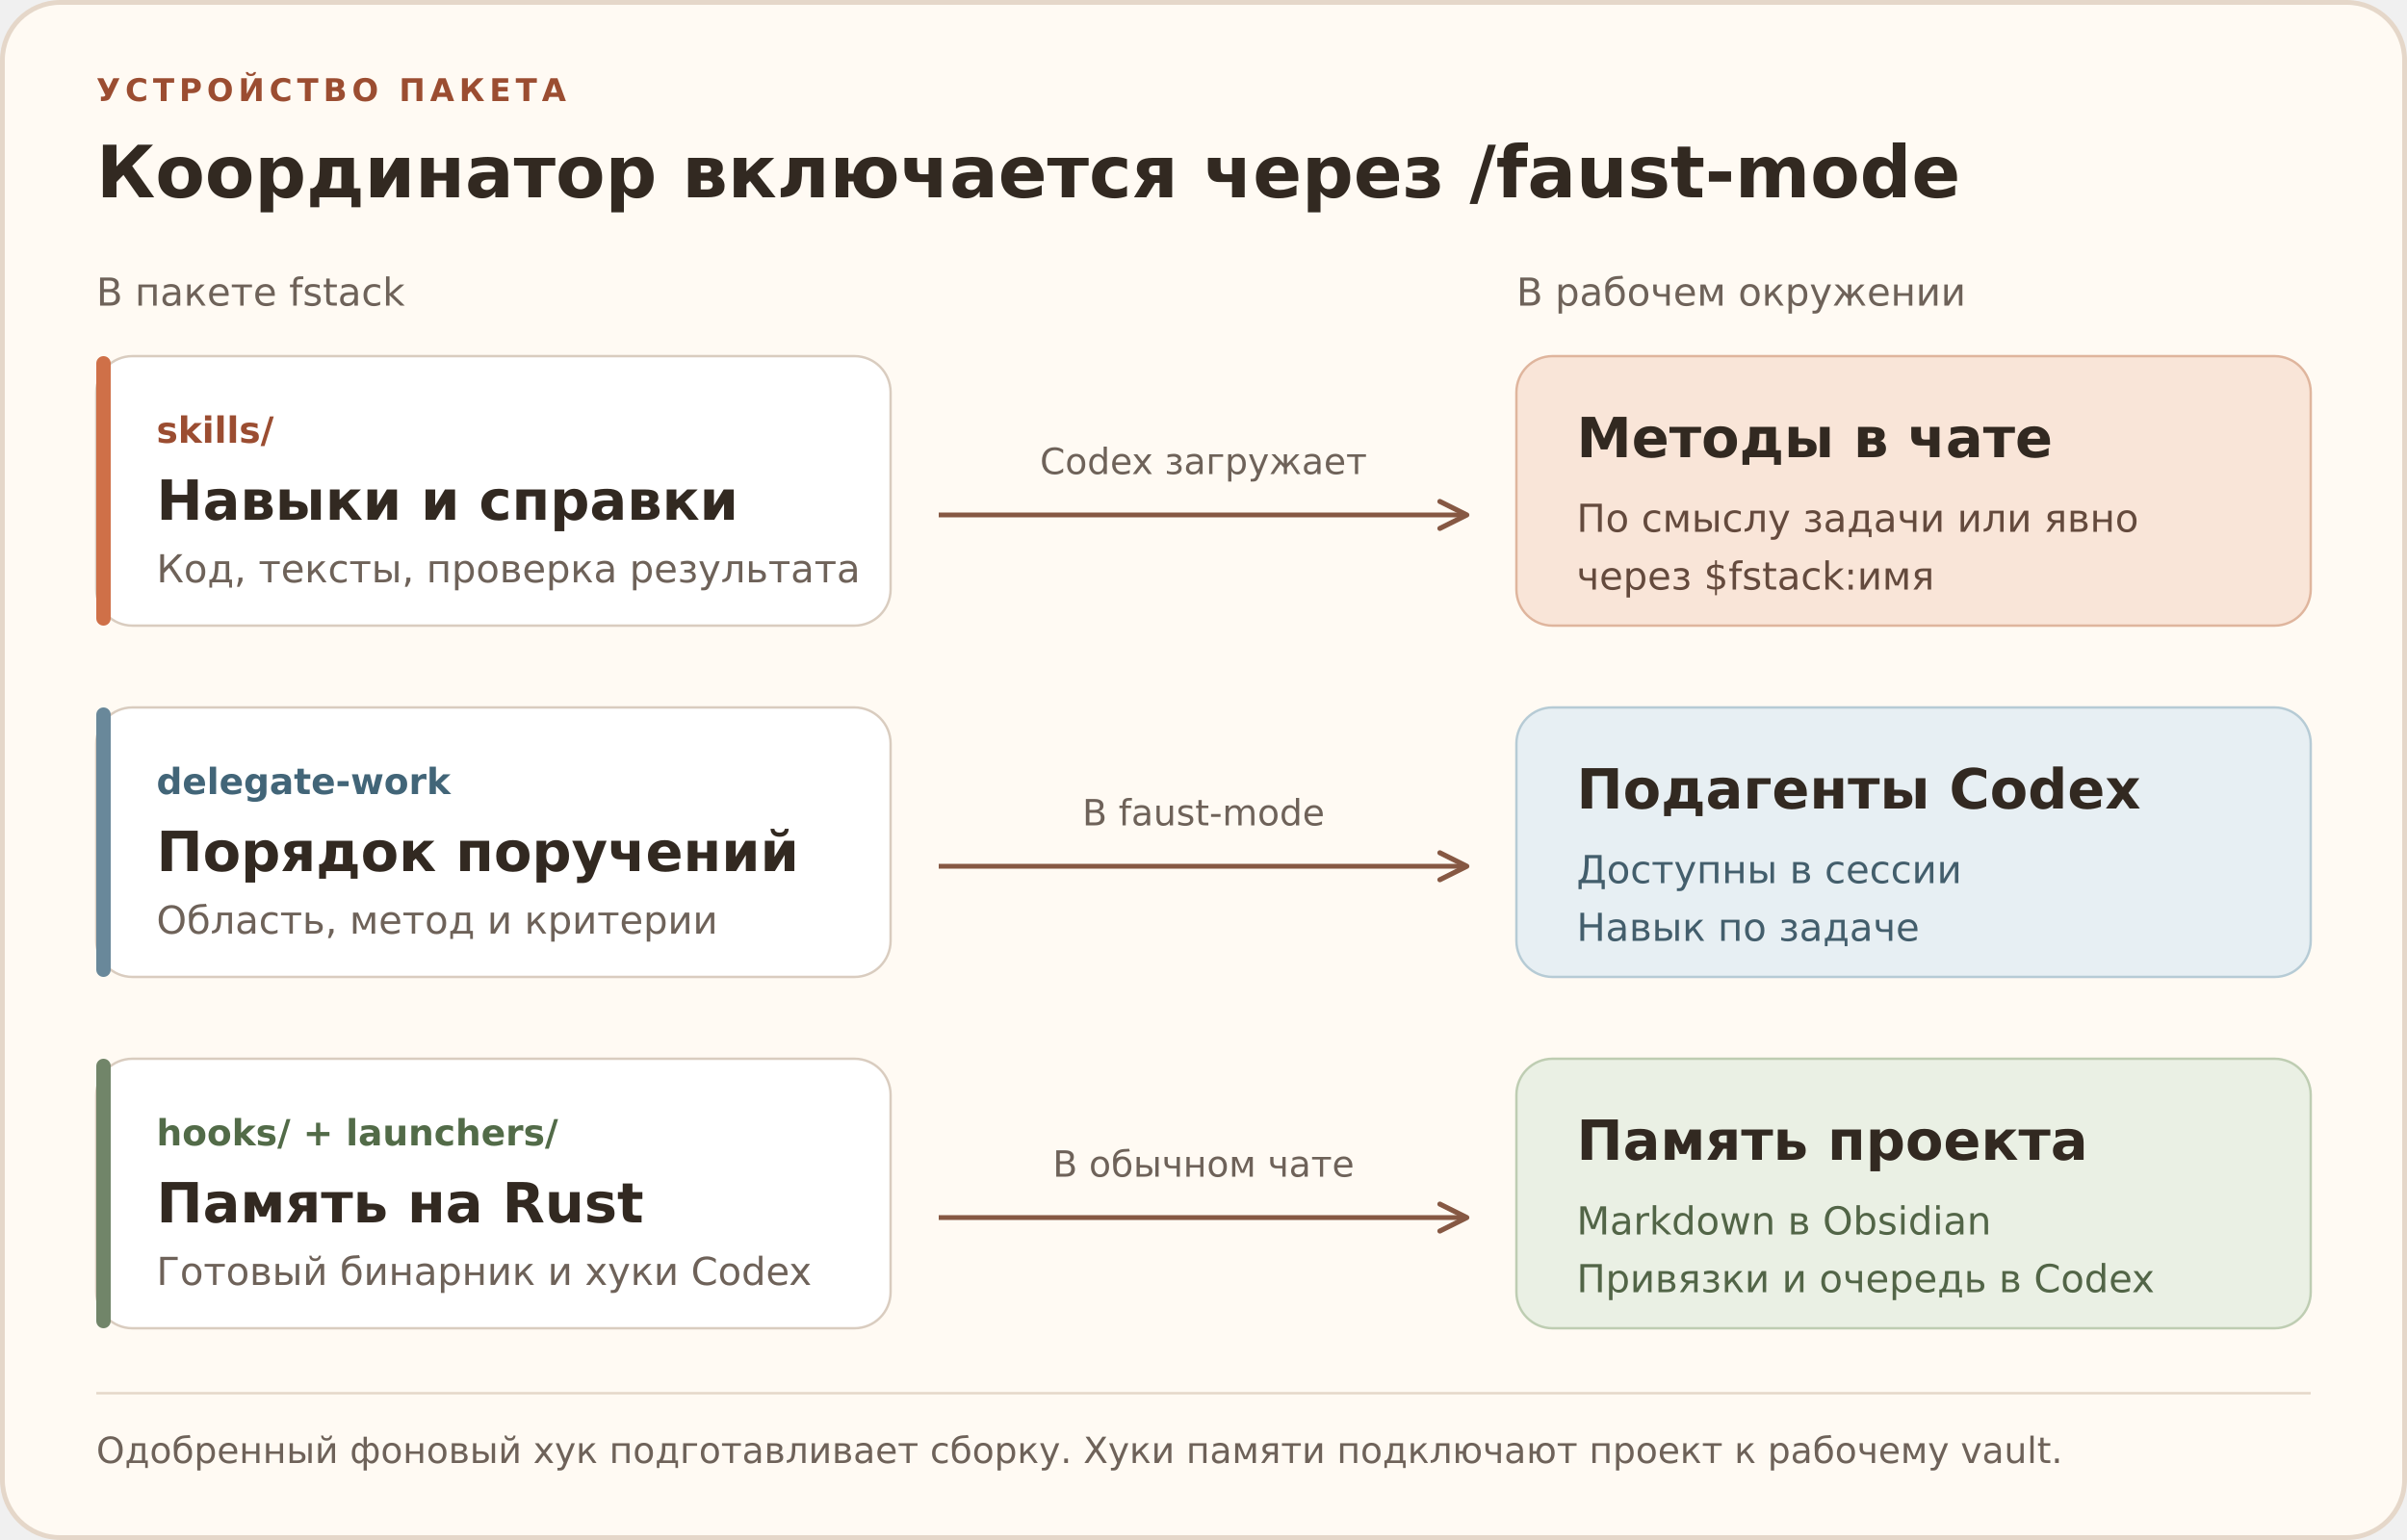
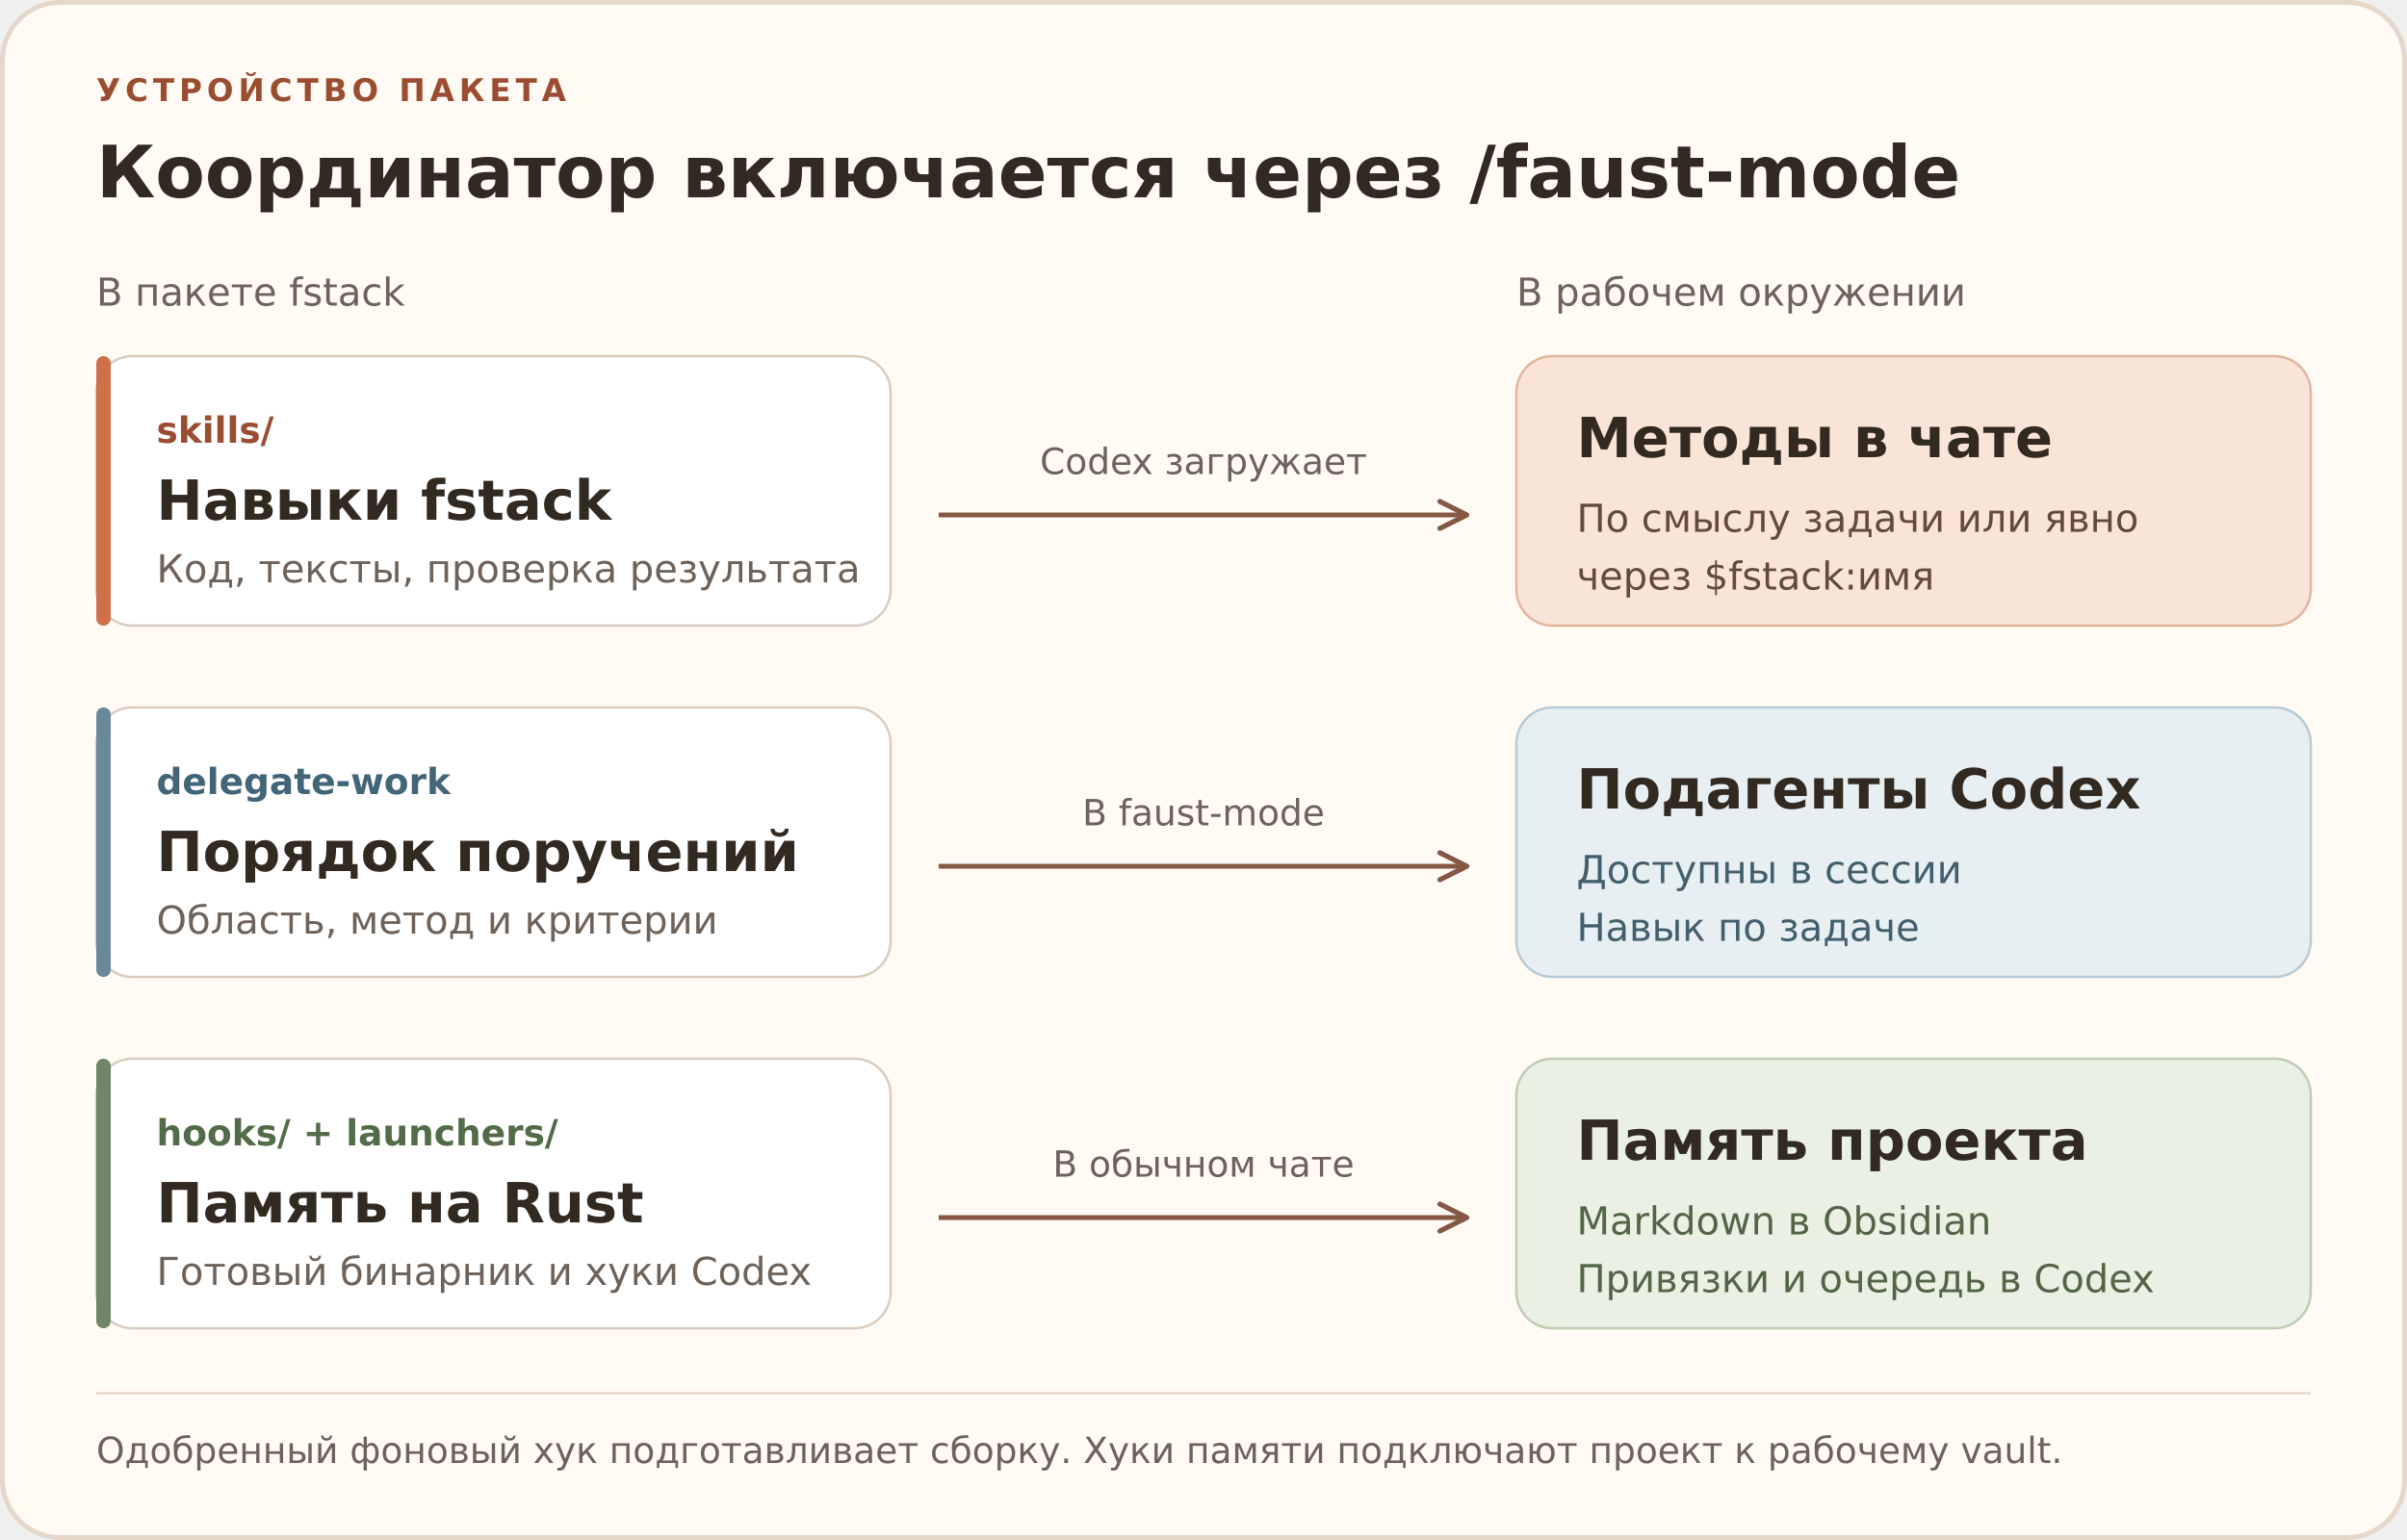
<svg xmlns="http://www.w3.org/2000/svg" width="1000" height="640" viewBox="0 0 1000 640" role="img" aria-labelledby="title desc">
  <defs>
    <marker id="arrow" viewBox="0 0 10 10" refX="8" refY="5" markerWidth="7" markerHeight="7" orient="auto-start-reverse">
      <path d="M 1 1 L 9 5 L 1 9" fill="none" stroke="#865843" stroke-width="1.5" stroke-linecap="round" stroke-linejoin="round" />
    </marker>
  </defs>
  <rect x="1" y="1" width="998" height="638" rx="24" fill="#fffaf3" stroke="#e5d7c9" stroke-width="2" />
  <g font-family="DejaVu Sans, sans-serif">
    <text x="40" y="42" fill="#9b4d31" font-size="13" font-weight="700" letter-spacing="2">УСТРОЙСТВО ПАКЕТА</text>
    <text x="40" y="82" fill="#322921" font-size="30" font-weight="700">Координатор включается через /faust-mode</text>
    <text x="40" y="127" fill="#6e6259" font-size="16">В пакете fstack</text>
    <text x="630" y="127" fill="#6e6259" font-size="16">В рабочем окружении</text>
    <rect x="40" y="148" width="330" height="112" rx="15" fill="#ffffff" stroke="#d9ccbf" />
    <rect x="40" y="148" width="6" height="112" rx="3" fill="#cf7048" />
    <text x="65" y="184" fill="#9b4d31" font-size="15" font-weight="700">skills/</text>
-     <text x="65" y="216" fill="#322921" font-size="23" font-weight="700">Навыки и справки</text>
+     <text x="65" y="216" fill="#322921" font-size="23" font-weight="700">Навыки fstack</text>
    <text x="65" y="242" fill="#6e6259" font-size="16">Код, тексты, проверка результата</text>
    <path d="M 390 214 H 608" fill="none" stroke="#865843" stroke-width="2" marker-end="url(#arrow)" />
    <text x="500" y="197" fill="#6e6259" font-size="15" text-anchor="middle">Codex загружает</text>
    <rect x="630" y="148" width="330" height="112" rx="15" fill="#f9e5d8" stroke="#dfb59d" />
    <text x="655" y="190" fill="#322921" font-size="23" font-weight="700">Методы в чате</text>
    <text x="655" y="221" fill="#644a3d" font-size="16">По смыслу задачи или явно</text>
    <text x="655" y="245" fill="#644a3d" font-size="16">через $fstack:имя</text>
    <rect x="40" y="294" width="330" height="112" rx="15" fill="#ffffff" stroke="#d9ccbf" />
    <rect x="40" y="294" width="6" height="112" rx="3" fill="#69889a" />
    <text x="65" y="330" fill="#426578" font-size="15" font-weight="700">delegate-work</text>
    <text x="65" y="362" fill="#322921" font-size="23" font-weight="700">Порядок поручений</text>
    <text x="65" y="388" fill="#6e6259" font-size="16">Область, метод и критерии</text>
    <path d="M 390 360 H 608" fill="none" stroke="#865843" stroke-width="2" marker-end="url(#arrow)" />
    <text x="500" y="343" fill="#6e6259" font-size="15" text-anchor="middle">В faust-mode</text>
    <rect x="630" y="294" width="330" height="112" rx="15" fill="#e7eff3" stroke="#b6cbd5" />
    <text x="655" y="336" fill="#322921" font-size="23" font-weight="700">Подагенты Codex</text>
    <text x="655" y="367" fill="#435e6c" font-size="16">Доступны в сессии</text>
    <text x="655" y="391" fill="#435e6c" font-size="16">Навык по задаче</text>
    <rect x="40" y="440" width="330" height="112" rx="15" fill="#ffffff" stroke="#d9ccbf" />
    <rect x="40" y="440" width="6" height="112" rx="3" fill="#718569" />
    <text x="65" y="476" fill="#526b48" font-size="15" font-weight="700">hooks/ + launchers/</text>
    <text x="65" y="508" fill="#322921" font-size="23" font-weight="700">Память на Rust</text>
    <text x="65" y="534" fill="#6e6259" font-size="16">Готовый бинарник и хуки Codex</text>
    <path d="M 390 506 H 608" fill="none" stroke="#865843" stroke-width="2" marker-end="url(#arrow)" />
    <text x="500" y="489" fill="#6e6259" font-size="15" text-anchor="middle">В обычном чате</text>
    <rect x="630" y="440" width="330" height="112" rx="15" fill="#eaf0e4" stroke="#becdb2" />
    <text x="655" y="482" fill="#322921" font-size="23" font-weight="700">Память проекта</text>
    <text x="655" y="513" fill="#526547" font-size="16">Markdown в Obsidian</text>
    <text x="655" y="537" fill="#526547" font-size="16">Привязки и очередь в Codex</text>
    <path d="M 40 579 H 960" stroke="#e5d7c9" />
    <text x="40" y="608" fill="#6e6259" font-size="15">Одобренный фоновый хук подготавливает сборку. Хуки памяти подключают проект к рабочему vault.</text>
  </g>
</svg>
